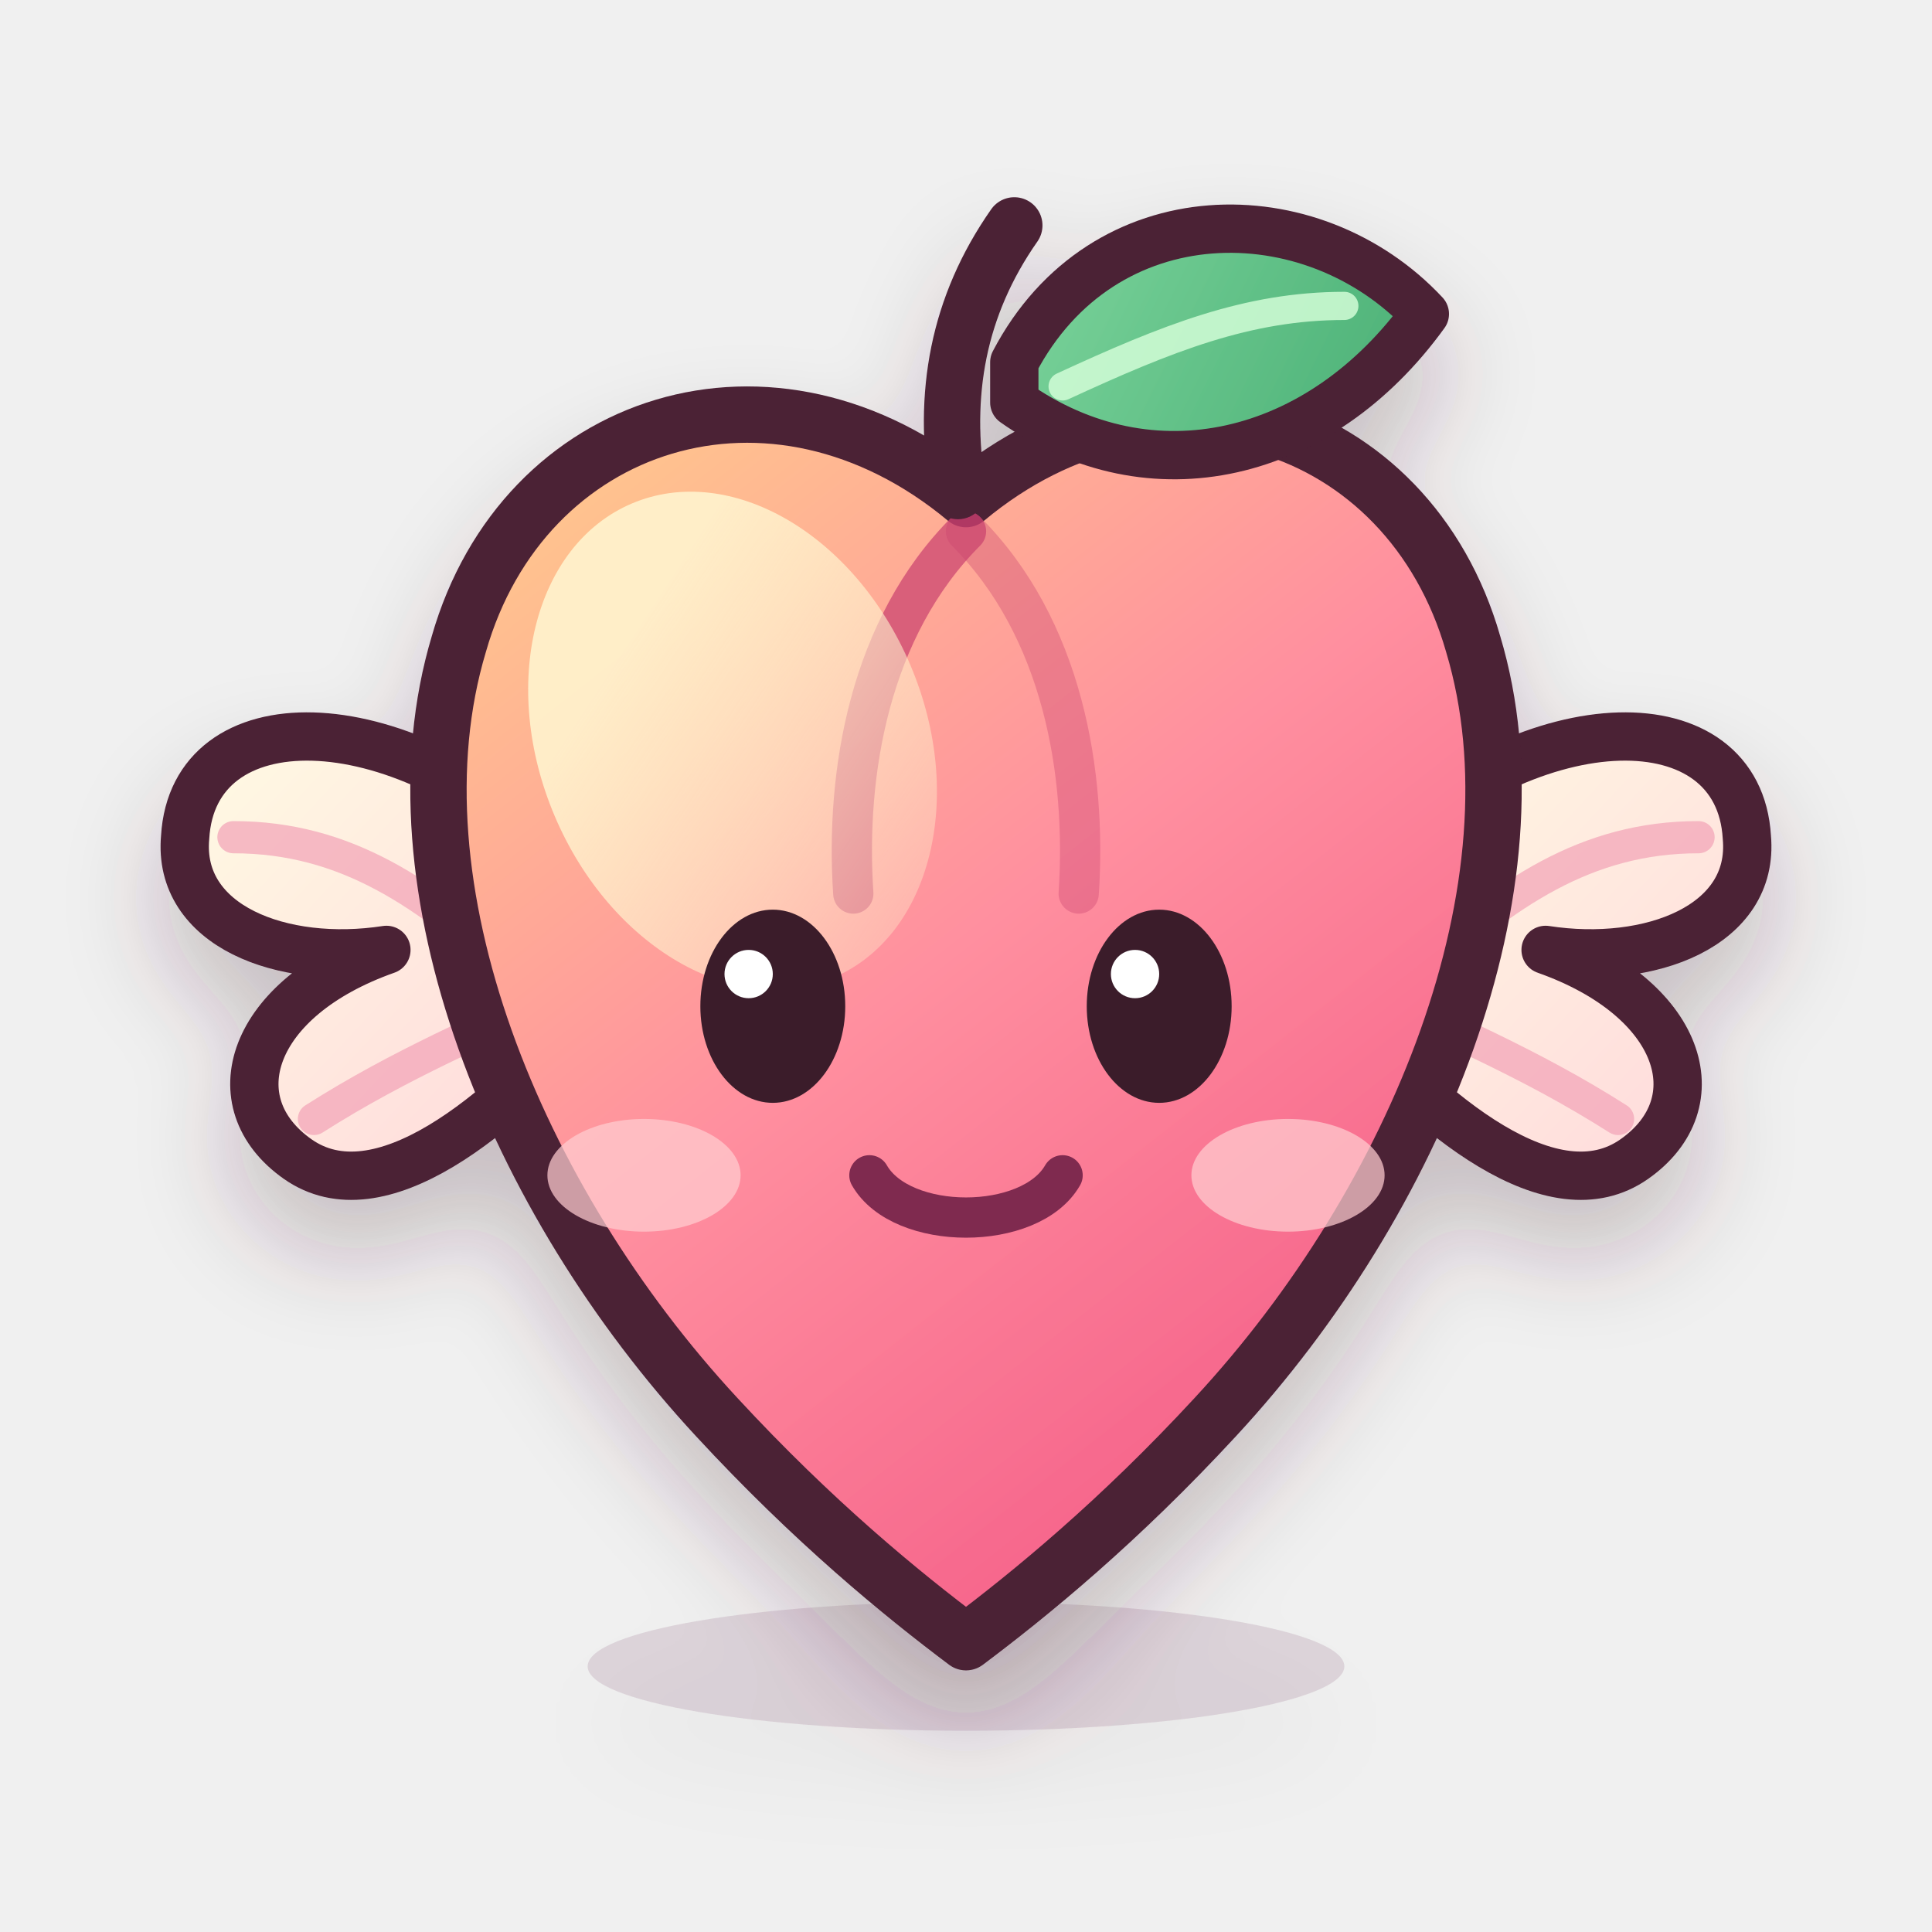
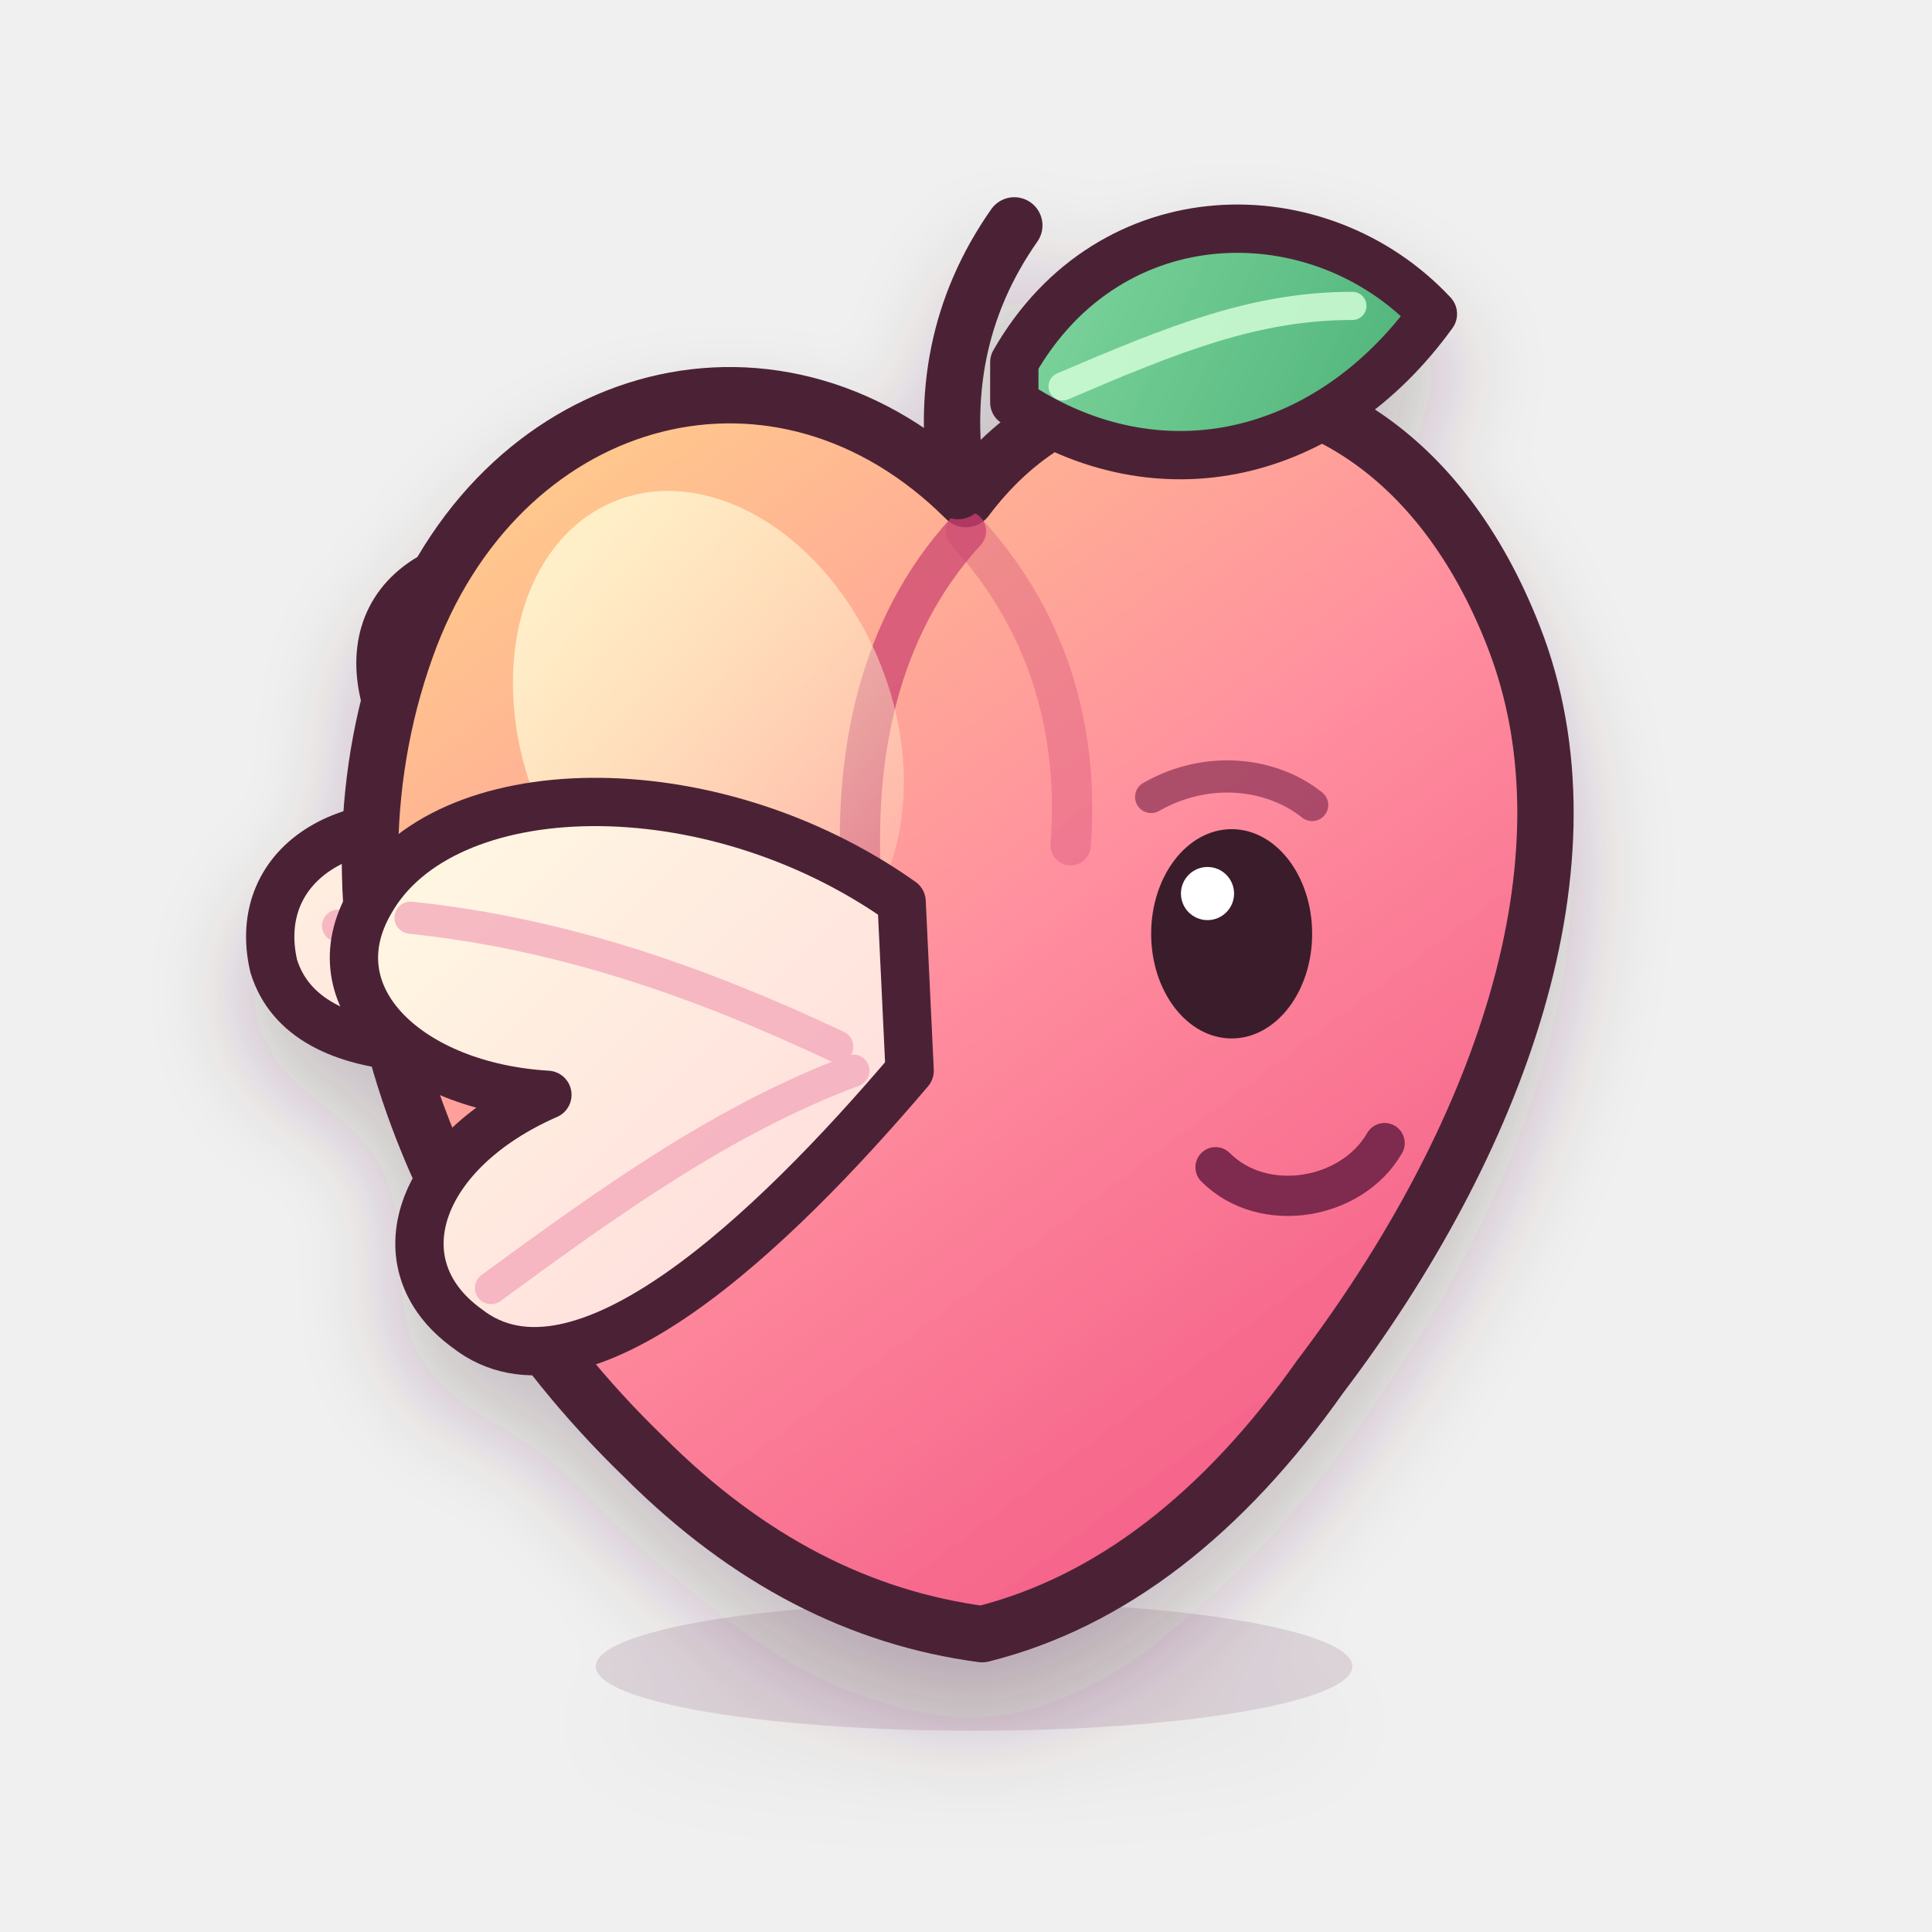
<svg xmlns="http://www.w3.org/2000/svg" viewBox="0 0 240 240" role="img" aria-labelledby="title desc">
  <defs>
-     <linearGradient id="peachBody" x1="58" y1="49" x2="176" y2="199" gradientUnits="userSpaceOnUse">
+     <linearGradient id="peachBody" x1="65" y1="48" x2="177" y2="198" gradientUnits="userSpaceOnUse">
      <stop offset="0" stop-color="#FFD08A" />
      <stop offset="0.48" stop-color="#FF8F9F" />
      <stop offset="1" stop-color="#F25383" />
    </linearGradient>
-     <linearGradient id="peachGlow" x1="88" y1="73" x2="132" y2="139" gradientUnits="userSpaceOnUse">
+     <linearGradient id="peachGlow" x1="78" y1="67" x2="118" y2="136" gradientUnits="userSpaceOnUse">
      <stop stop-color="#FFF3CE" stop-opacity="0.9" />
      <stop offset="1" stop-color="#FFF3CE" stop-opacity="0" />
    </linearGradient>
    <linearGradient id="wingFill" x1="0" y1="0" x2="1" y2="1">
      <stop stop-color="#FFFBE3" />
      <stop offset="1" stop-color="#FFD7DB" />
    </linearGradient>
-     <linearGradient id="leafFill" x1="104" y1="35" x2="171" y2="68" gradientUnits="userSpaceOnUse">
+     <linearGradient id="leafFill" x1="109" y1="35" x2="177" y2="67" gradientUnits="userSpaceOnUse">
      <stop stop-color="#8CE0A8" />
      <stop offset="1" stop-color="#48AE74" />
    </linearGradient>
-     <filter id="softShadow" x="-30%" y="-30%" width="160%" height="180%">
+     <filter id="softShadow" x="-35%" y="-35%" width="180%" height="190%">
      <feDropShadow dx="0" dy="7" stdDeviation="6" flood-color="#4B2036" flood-opacity="0.24" />
    </filter>
  </defs>
  <style>
    #mascot {
      transform-box: fill-box;
      transform-origin: center;
      animation: hover 1.15s ease-in-out infinite alternate;
    }
-     #wing-left {
+     #wing-far {
+       transform-box: fill-box;
+       transform-origin: right bottom;
+       animation: flap-far 0.34s cubic-bezier(.45,.02,.55,.98) infinite alternate;
+     }
+     #wing-near {
      transform-box: fill-box;
      transform-origin: right center;
-       animation: flap-left 0.34s cubic-bezier(.45,.02,.55,.98) infinite alternate;
+       animation: flap-near 0.34s cubic-bezier(.45,.02,.55,.98) infinite alternate;
    }
-     #wing-right {
-       transform-box: fill-box;
-       transform-origin: left center;
-       animation: flap-right 0.34s cubic-bezier(.45,.02,.55,.98) infinite alternate;
-     }
-     #eyes {
+     #eye {
      transform-box: fill-box;
      transform-origin: center;
      animation: blink 4.2s ease-in-out infinite;
    }
    #leaf {
      transform-box: fill-box;
      transform-origin: left bottom;
      animation: leaf-bob 1.15s ease-in-out infinite alternate;
    }
    @keyframes hover {
      from { transform: translateY(3px) rotate(-1deg); }
      to { transform: translateY(-4px) rotate(1deg); }
    }
-     @keyframes flap-left {
-       from { transform: rotate(22deg) scaleY(0.9); }
-       to { transform: rotate(-18deg) scaleY(1.05); }
+     @keyframes flap-far {
+       from { transform: rotate(15deg) scaleY(0.9); }
+       to { transform: rotate(-19deg) scaleY(1.06); }
    }
-     @keyframes flap-right {
-       from { transform: rotate(-22deg) scaleY(0.9); }
-       to { transform: rotate(18deg) scaleY(1.05); }
+     @keyframes flap-near {
+       from { transform: rotate(24deg) scaleY(0.88); }
+       to { transform: rotate(-20deg) scaleY(1.04); }
    }
    @keyframes blink {
      0%, 44%, 48%, 100% { transform: scaleY(1); }
      46% { transform: scaleY(0.08); }
    }
    @keyframes leaf-bob {
      from { transform: rotate(-3deg); }
      to { transform: rotate(4deg); }
    }
    @media (prefers-reduced-motion: reduce) {
-       #mascot, #wing-left, #wing-right, #eyes, #leaf { animation: none; }
+       #mascot, #wing-far, #wing-near, #eye, #leaf { animation: none; }
    }
  </style>
  <g id="mascot" filter="url(#softShadow)">
-     <ellipse cx="120" cy="207" rx="47" ry="8" fill="#4B2036" opacity="0.12" />
-     <g id="wing-left">
-       <path d="M69 106C49 87 24 87 23 104C22 115 35 120 48 118C31 124 27 137 37 144C47 151 62 139 74 125Z" fill="url(#wingFill)" stroke="#4B2036" stroke-width="6" stroke-linejoin="round" />
-       <path d="M29 104C43 104 53 111 64 121M39 139C50 132 60 128 70 123" fill="none" stroke="#F2A4B7" stroke-width="4" stroke-linecap="round" opacity="0.72" />
+     <ellipse cx="121" cy="207" rx="47" ry="8" fill="#4B2036" opacity="0.12" />
+     <g id="wing-far">
+       <path d="M105 108C95 80 70 62 53 72C42 79 48 95 61 104C44 99 31 107 34 120C38 133 60 132 81 126Z" fill="url(#wingFill)" stroke="#4B2036" stroke-width="6" stroke-linejoin="round" />
+       <path d="M54 79C69 91 80 103 94 117M42 115C59 116 75 119 88 122" fill="none" stroke="#F2A4B7" stroke-width="4" stroke-linecap="round" opacity="0.72" />
    </g>
-     <g id="wing-right">
-       <path d="M171 106C191 87 216 87 217 104C218 115 205 120 192 118C209 124 213 137 203 144C193 151 178 139 166 125Z" fill="url(#wingFill)" stroke="#4B2036" stroke-width="6" stroke-linejoin="round" />
-       <path d="M211 104C197 104 187 111 176 121M201 139C190 132 180 128 170 123" fill="none" stroke="#F2A4B7" stroke-width="4" stroke-linecap="round" opacity="0.72" />
-     </g>
-     <path d="M120 62C96 42 65 52 57 80C48 110 64 149 89 176C101 189 112 198 120 204C128 198 139 189 151 176C176 149 192 110 183 80C175 52 144 42 120 62Z" fill="url(#peachBody)" stroke="#4B2036" stroke-width="7" stroke-linejoin="round" />
-     <path d="M120 66C108 78 105 96 106 111" fill="none" stroke="#C93F6E" stroke-width="5" stroke-linecap="round" opacity="0.7" />
-     <path d="M120 66C132 78 135 96 134 111" fill="none" stroke="#C93F6E" stroke-width="5" stroke-linecap="round" opacity="0.35" />
-     <ellipse cx="91" cy="92" rx="24" ry="32" fill="url(#peachGlow)" transform="rotate(-23 91 92)" />
+     <path d="M120 62C97 39 63 48 51 79C38 113 51 153 80 181C93 194 107 201 122 203C138 199 152 188 164 171C186 142 199 107 188 79C179 56 162 46 144 48C134 49 126 54 120 62Z" fill="url(#peachBody)" stroke="#4B2036" stroke-width="7" stroke-linejoin="round" />
+     <path d="M120 66C109 78 106 94 107 110" fill="none" stroke="#C93F6E" stroke-width="5" stroke-linecap="round" opacity="0.7" />
+     <path d="M120 66C131 78 134 92 133 105" fill="none" stroke="#C93F6E" stroke-width="5" stroke-linecap="round" opacity="0.3" />
+     <ellipse cx="88" cy="91" rx="23" ry="31" fill="url(#peachGlow)" transform="rotate(-22 88 91)" />
    <path d="M119 61C117 49 119 38 126 28" fill="none" stroke="#4B2036" stroke-width="7" stroke-linecap="round" />
    <g id="leaf">
-       <path d="M126 45C137 24 163 24 177 39C164 57 143 62 126 50Z" fill="url(#leafFill)" stroke="#4B2036" stroke-width="6" stroke-linejoin="round" />
-       <path d="M132 48C145 42 155 38 167 38" fill="none" stroke="#D6FFD9" stroke-width="3.5" stroke-linecap="round" opacity="0.82" />
+       <path d="M126 45C138 24 164 24 178 39C165 57 144 62 126 50Z" fill="url(#leafFill)" stroke="#4B2036" stroke-width="6" stroke-linejoin="round" />
+       <path d="M132 48C146 42 156 38 168 38" fill="none" stroke="#D6FFD9" stroke-width="3.5" stroke-linecap="round" opacity="0.82" />
    </g>
-     <g id="eyes">
-       <ellipse cx="96" cy="125" rx="9" ry="12" fill="#3A1F2C" />
-       <ellipse cx="144" cy="125" rx="9" ry="12" fill="#3A1F2C" />
-       <circle cx="93" cy="121" r="3" fill="#FFFFFF" />
-       <circle cx="141" cy="121" r="3" fill="#FFFFFF" />
+     <g id="wing-near">
+       <path d="M112 112C88 95 55 96 46 112C39 124 51 135 68 136C52 143 47 157 58 165C72 176 96 153 113 133Z" fill="url(#wingFill)" stroke="#4B2036" stroke-width="6" stroke-linejoin="round" />
+       <path d="M51 114C70 116 87 122 104 130M61 160C76 149 90 139 106 133" fill="none" stroke="#F2A4B7" stroke-width="4" stroke-linecap="round" opacity="0.72" />
    </g>
-     <ellipse cx="80" cy="146" rx="12" ry="7" fill="#FFCDD0" opacity="0.72" />
-     <ellipse cx="160" cy="146" rx="12" ry="7" fill="#FFCDD0" opacity="0.72" />
-     <path d="M108 146C112 153 128 153 132 146" fill="none" stroke="#7F294F" stroke-width="5" stroke-linecap="round" />
+     <g id="eye">
+       <ellipse cx="153" cy="116" rx="10" ry="13" fill="#3A1F2C" />
+       <circle cx="150" cy="111" r="3.3" fill="#FFFFFF" />
+     </g>
+     <path d="M143 99C150 95 158 96 163 100" fill="none" stroke="#7F294F" stroke-width="4" stroke-linecap="round" opacity="0.65" />
+     <path d="M151 145C157 151 168 149 172 142" fill="none" stroke="#7F294F" stroke-width="5" stroke-linecap="round" />
  </g>
</svg>
